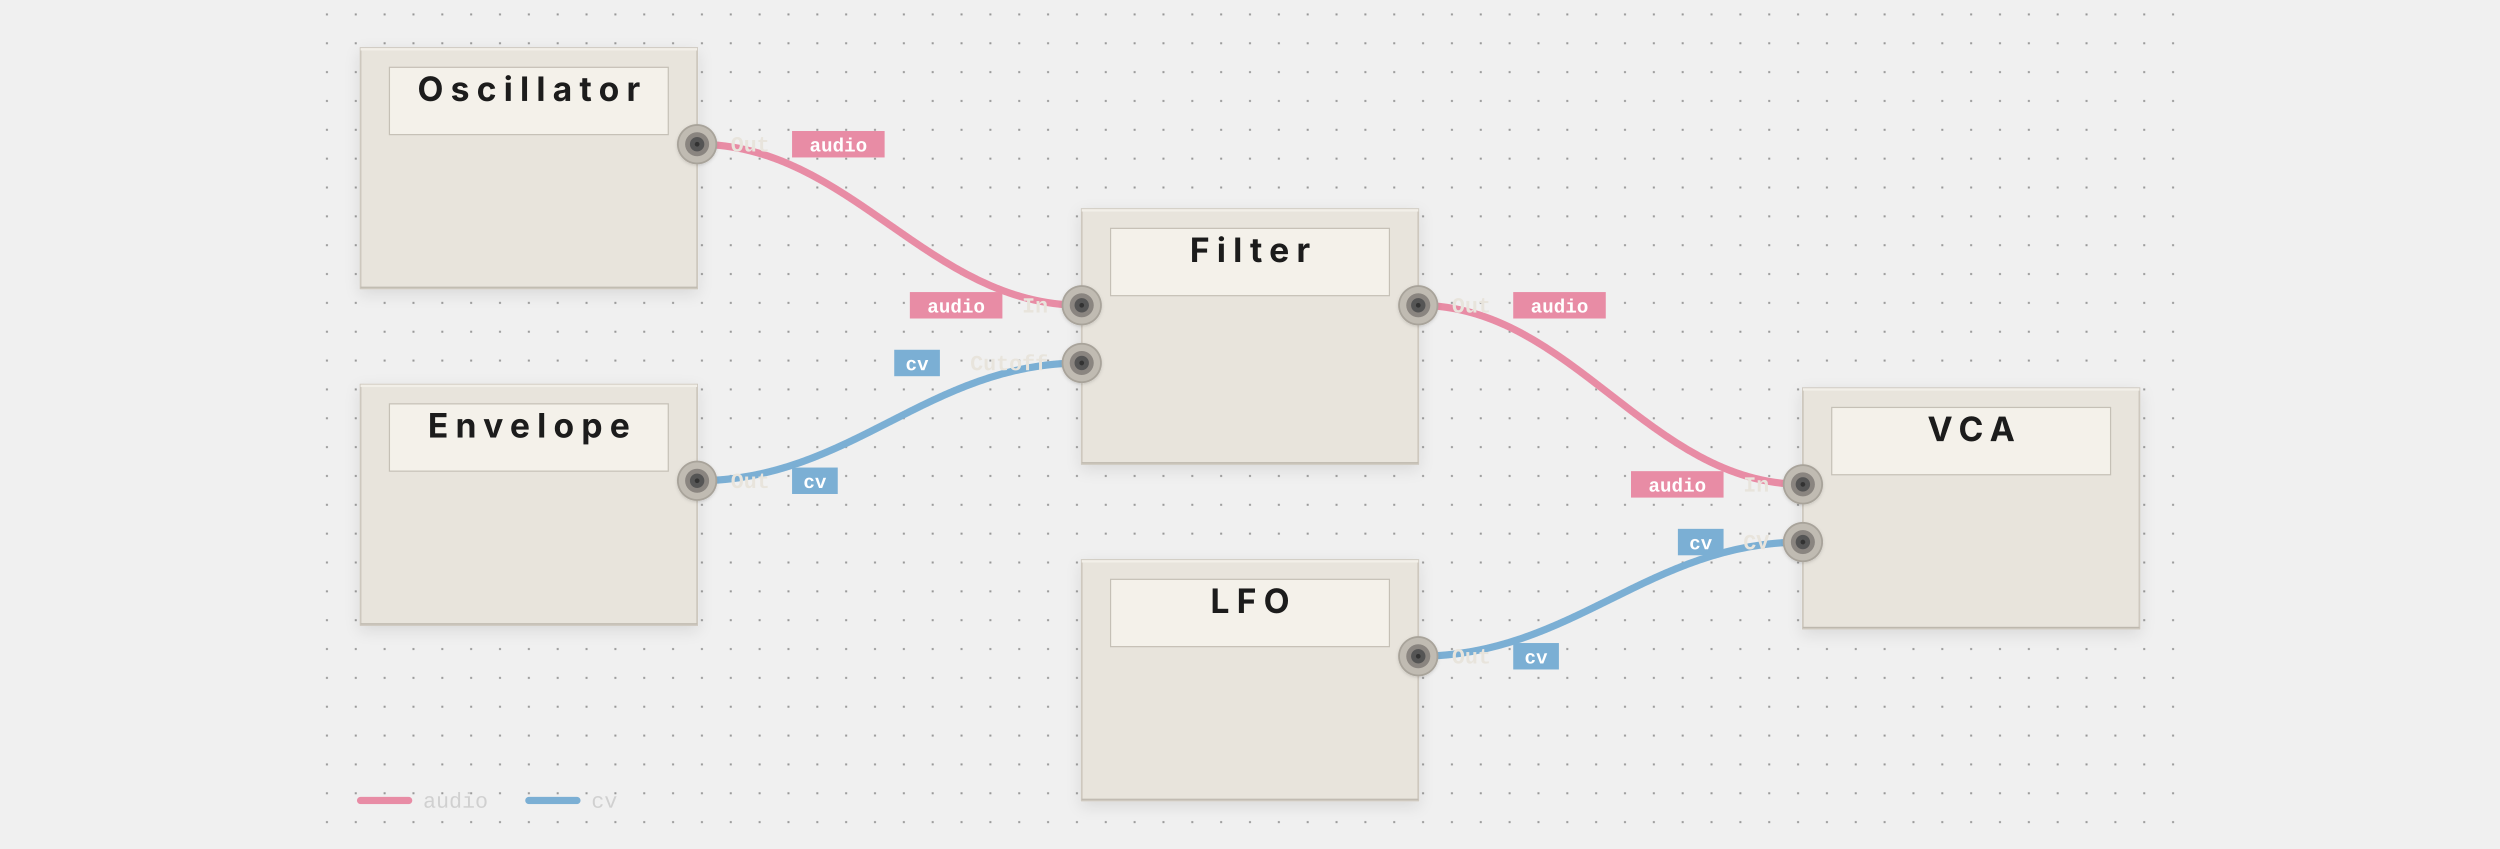
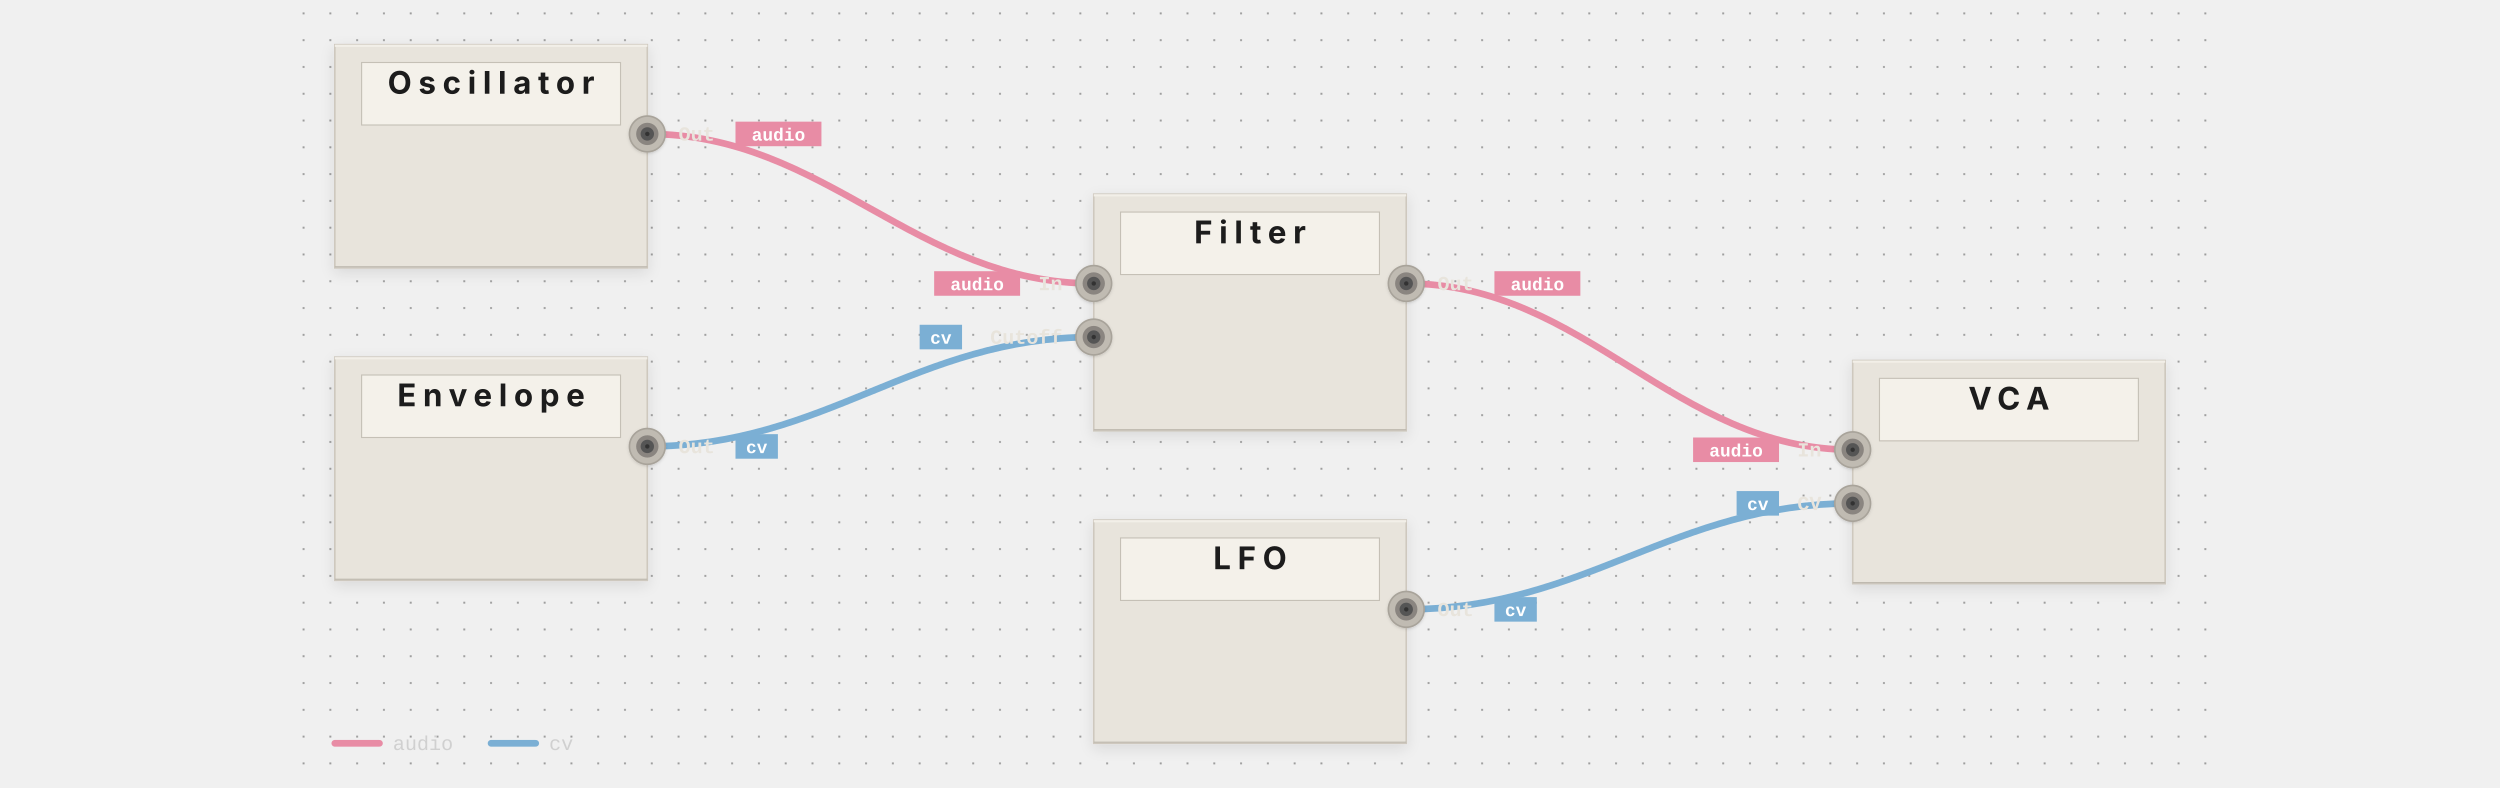
- <svg xmlns="http://www.w3.org/2000/svg" viewBox="-130 0 1040 353" width="100%" data-pf-min-width="1040" role="img" aria-labelledby="pf-9f51d2-title pf-9f51d2-desc">
+ <svg xmlns="http://www.w3.org/2000/svg" viewBox="-130 0 1120 353" width="100%" data-pf-min-width="1120" role="img" aria-labelledby="pf-07ae1f-title pf-07ae1f-desc">
  <style>@media print { .pf-panel, .pf-jack { filter: none; } }</style>
  <defs>
-     <filter id="pf-9f51d2-panel-shadow" x="-20%" y="-20%" width="140%" height="140%">
+     <filter id="pf-07ae1f-panel-shadow" x="-20%" y="-20%" width="140%" height="140%">
      <feDropShadow dx="0" dy="2" stdDeviation="3" flood-opacity="0.1" />
    </filter>
-     <filter id="pf-9f51d2-jack-shadow" x="-20%" y="-20%" width="140%" height="140%">
+     <filter id="pf-07ae1f-jack-shadow" x="-20%" y="-20%" width="140%" height="140%">
      <feDropShadow dx="0" dy="0.5" stdDeviation="0.8" flood-opacity="0.15" />
    </filter>
-     <pattern id="pf-9f51d2-dots" width="12" height="12" patternUnits="userSpaceOnUse">
+     <pattern id="pf-07ae1f-dots" width="12" height="12" patternUnits="userSpaceOnUse">
      <circle cx="6" cy="6" r="0.5" fill="#555555" opacity="0.5" />
    </pattern>
  </defs>
  <g class="pf-layer-bg">
-     <rect width="780" height="353" fill="url(#pf-9f51d2-dots)" />
+     <rect width="860" height="353" fill="url(#pf-07ae1f-dots)" />
  </g>
  <g class="pf-layer-cables">
-     <path d="M 160 60 C 224 60, 256 127, 320 127" stroke="#e88ca5" stroke-width="3" fill="none" stroke-linecap="round" stroke-linejoin="round" data-connection="conn-0" data-signal="audio" />
-     <path d="M 160 200 C 224 200, 256 151, 320 151" stroke="#7bafd4" stroke-width="3" fill="none" stroke-linecap="round" stroke-linejoin="round" data-connection="conn-1" data-signal="cv" />
-     <path d="M 460 127 C 524 127, 556 201.5, 620 201.5" stroke="#e88ca5" stroke-width="3" fill="none" stroke-linecap="round" stroke-linejoin="round" data-connection="conn-2" data-signal="audio" />
-     <path d="M 460 273 C 524 273, 556 225.5, 620 225.5" stroke="#7bafd4" stroke-width="3" fill="none" stroke-linecap="round" stroke-linejoin="round" data-connection="conn-3" data-signal="cv" />
+     <path d="M 160 60 C 240 60, 280 127, 360 127" stroke="#e88ca5" stroke-width="3" fill="none" stroke-linecap="round" stroke-linejoin="round" data-connection="conn-0" data-signal="audio" />
+     <path d="M 160 200 C 240 200, 280 151, 360 151" stroke="#7bafd4" stroke-width="3" fill="none" stroke-linecap="round" stroke-linejoin="round" data-connection="conn-1" data-signal="cv" />
+     <path d="M 500 127 C 580 127, 620 201.5, 700 201.5" stroke="#e88ca5" stroke-width="3" fill="none" stroke-linecap="round" stroke-linejoin="round" data-connection="conn-2" data-signal="audio" />
+     <path d="M 500 273 C 580 273, 620 225.5, 700 225.5" stroke="#7bafd4" stroke-width="3" fill="none" stroke-linecap="round" stroke-linejoin="round" data-connection="conn-3" data-signal="cv" />
    <circle cx="160" cy="60" r="3.5" fill="#d47a93" />
-     <circle cx="320" cy="127" r="3.5" fill="#d47a93" />
+     <circle cx="360" cy="127" r="3.5" fill="#d47a93" />
    <circle cx="160" cy="200" r="3.5" fill="#6a9ec3" />
-     <circle cx="320" cy="151" r="3.5" fill="#6a9ec3" />
-     <circle cx="460" cy="127" r="3.5" fill="#d47a93" />
-     <circle cx="620" cy="201.5" r="3.5" fill="#d47a93" />
-     <circle cx="460" cy="273" r="3.5" fill="#6a9ec3" />
-     <circle cx="620" cy="225.5" r="3.5" fill="#6a9ec3" />
+     <circle cx="360" cy="151" r="3.5" fill="#6a9ec3" />
+     <circle cx="500" cy="127" r="3.5" fill="#d47a93" />
+     <circle cx="700" cy="201.5" r="3.5" fill="#d47a93" />
+     <circle cx="500" cy="273" r="3.5" fill="#6a9ec3" />
+     <circle cx="700" cy="225.5" r="3.5" fill="#6a9ec3" />
  </g>
  <g class="pf-layer-panels">
-     <g data-module="Oscillator" filter="url(#pf-9f51d2-panel-shadow)">
+     <g data-module="Oscillator" filter="url(#pf-07ae1f-panel-shadow)">
      <rect x="20" y="20" width="140" height="100" fill="#e8e4dc" stroke="#cec8be" stroke-width="0.75" rx="0" />
      <line x1="20" y1="20.5" x2="160" y2="20.5" stroke="#f2efe8" stroke-width="1" />
      <line x1="20" y1="119.5" x2="160" y2="119.5" stroke="#bdb8ae" stroke-width="0.5" />
      <rect x="32" y="28" width="116" height="28" fill="#f4f1ea" stroke="#c5c0b6" stroke-width="0.5" />
      <text x="90" y="42" text-anchor="middle" font-family="system-ui, -apple-system, BlinkMacSystemFont, 'Segoe UI', sans-serif" font-size="14" font-weight="700" fill="#1a1a1a" letter-spacing="3">Oscillator</text>
    </g>
-     <g data-module="Filter" filter="url(#pf-9f51d2-panel-shadow)">
-       <rect x="320" y="87" width="140" height="106" fill="#e8e4dc" stroke="#cec8be" stroke-width="0.75" rx="0" />
-       <line x1="320" y1="87.5" x2="460" y2="87.5" stroke="#f2efe8" stroke-width="1" />
-       <line x1="320" y1="192.5" x2="460" y2="192.5" stroke="#bdb8ae" stroke-width="0.5" />
-       <rect x="332" y="95" width="116" height="28" fill="#f4f1ea" stroke="#c5c0b6" stroke-width="0.5" />
-       <text x="390" y="109" text-anchor="middle" font-family="system-ui, -apple-system, BlinkMacSystemFont, 'Segoe UI', sans-serif" font-size="14" font-weight="700" fill="#1a1a1a" letter-spacing="3">Filter</text>
+     <g data-module="Filter" filter="url(#pf-07ae1f-panel-shadow)">
+       <rect x="360" y="87" width="140" height="106" fill="#e8e4dc" stroke="#cec8be" stroke-width="0.75" rx="0" />
+       <line x1="360" y1="87.5" x2="500" y2="87.5" stroke="#f2efe8" stroke-width="1" />
+       <line x1="360" y1="192.5" x2="500" y2="192.5" stroke="#bdb8ae" stroke-width="0.5" />
+       <rect x="372" y="95" width="116" height="28" fill="#f4f1ea" stroke="#c5c0b6" stroke-width="0.5" />
+       <text x="430" y="109" text-anchor="middle" font-family="system-ui, -apple-system, BlinkMacSystemFont, 'Segoe UI', sans-serif" font-size="14" font-weight="700" fill="#1a1a1a" letter-spacing="3">Filter</text>
    </g>
-     <g data-module="Envelope" filter="url(#pf-9f51d2-panel-shadow)">
+     <g data-module="Envelope" filter="url(#pf-07ae1f-panel-shadow)">
      <rect x="20" y="160" width="140" height="100" fill="#e8e4dc" stroke="#cec8be" stroke-width="0.75" rx="0" />
      <line x1="20" y1="160.5" x2="160" y2="160.5" stroke="#f2efe8" stroke-width="1" />
      <line x1="20" y1="259.5" x2="160" y2="259.5" stroke="#bdb8ae" stroke-width="0.5" />
      <rect x="32" y="168" width="116" height="28" fill="#f4f1ea" stroke="#c5c0b6" stroke-width="0.5" />
      <text x="90" y="182" text-anchor="middle" font-family="system-ui, -apple-system, BlinkMacSystemFont, 'Segoe UI', sans-serif" font-size="14" font-weight="700" fill="#1a1a1a" letter-spacing="3">Envelope</text>
    </g>
-     <g data-module="VCA" filter="url(#pf-9f51d2-panel-shadow)">
-       <rect x="620" y="161.5" width="140" height="100" fill="#e8e4dc" stroke="#cec8be" stroke-width="0.75" rx="0" />
-       <line x1="620" y1="162" x2="760" y2="162" stroke="#f2efe8" stroke-width="1" />
-       <line x1="620" y1="261" x2="760" y2="261" stroke="#bdb8ae" stroke-width="0.5" />
-       <rect x="632" y="169.5" width="116" height="28" fill="#f4f1ea" stroke="#c5c0b6" stroke-width="0.5" />
-       <text x="690" y="183.5" text-anchor="middle" font-family="system-ui, -apple-system, BlinkMacSystemFont, 'Segoe UI', sans-serif" font-size="14" font-weight="700" fill="#1a1a1a" letter-spacing="3">VCA</text>
+     <g data-module="VCA" filter="url(#pf-07ae1f-panel-shadow)">
+       <rect x="700" y="161.5" width="140" height="100" fill="#e8e4dc" stroke="#cec8be" stroke-width="0.75" rx="0" />
+       <line x1="700" y1="162" x2="840" y2="162" stroke="#f2efe8" stroke-width="1" />
+       <line x1="700" y1="261" x2="840" y2="261" stroke="#bdb8ae" stroke-width="0.5" />
+       <rect x="712" y="169.5" width="116" height="28" fill="#f4f1ea" stroke="#c5c0b6" stroke-width="0.5" />
+       <text x="770" y="183.5" text-anchor="middle" font-family="system-ui, -apple-system, BlinkMacSystemFont, 'Segoe UI', sans-serif" font-size="14" font-weight="700" fill="#1a1a1a" letter-spacing="3">VCA</text>
    </g>
-     <g data-module="LFO" filter="url(#pf-9f51d2-panel-shadow)">
-       <rect x="320" y="233" width="140" height="100" fill="#e8e4dc" stroke="#cec8be" stroke-width="0.75" rx="0" />
-       <line x1="320" y1="233.5" x2="460" y2="233.5" stroke="#f2efe8" stroke-width="1" />
-       <line x1="320" y1="332.5" x2="460" y2="332.5" stroke="#bdb8ae" stroke-width="0.5" />
-       <rect x="332" y="241" width="116" height="28" fill="#f4f1ea" stroke="#c5c0b6" stroke-width="0.5" />
-       <text x="390" y="255" text-anchor="middle" font-family="system-ui, -apple-system, BlinkMacSystemFont, 'Segoe UI', sans-serif" font-size="14" font-weight="700" fill="#1a1a1a" letter-spacing="3">LFO</text>
+     <g data-module="LFO" filter="url(#pf-07ae1f-panel-shadow)">
+       <rect x="360" y="233" width="140" height="100" fill="#e8e4dc" stroke="#cec8be" stroke-width="0.75" rx="0" />
+       <line x1="360" y1="233.5" x2="500" y2="233.5" stroke="#f2efe8" stroke-width="1" />
+       <line x1="360" y1="332.5" x2="500" y2="332.5" stroke="#bdb8ae" stroke-width="0.5" />
+       <rect x="372" y="241" width="116" height="28" fill="#f4f1ea" stroke="#c5c0b6" stroke-width="0.5" />
+       <text x="430" y="255" text-anchor="middle" font-family="system-ui, -apple-system, BlinkMacSystemFont, 'Segoe UI', sans-serif" font-size="14" font-weight="700" fill="#1a1a1a" letter-spacing="3">LFO</text>
    </g>
  </g>
  <g class="pf-layer-params" />
  <g class="pf-layer-jacks">
-     <g data-port="oscillator.out" filter="url(#pf-9f51d2-jack-shadow)">
+     <g data-port="oscillator.out" filter="url(#pf-07ae1f-jack-shadow)">
      <circle cx="160" cy="60" r="8" fill="#c0bbb2" stroke="#a8a39a" stroke-width="0.75" />
      <circle cx="160" cy="60" r="5" fill="#8a8580" />
      <circle cx="160" cy="60" r="3" fill="#555555" />
      <circle cx="160" cy="60" r="1" fill="#333333" />
    </g>
-     <g data-port="filter.in" filter="url(#pf-9f51d2-jack-shadow)">
-       <circle cx="320" cy="127" r="8" fill="#c0bbb2" stroke="#a8a39a" stroke-width="0.75" />
-       <circle cx="320" cy="127" r="5" fill="#8a8580" />
-       <circle cx="320" cy="127" r="3" fill="#555555" />
-       <circle cx="320" cy="127" r="1" fill="#333333" />
+     <g data-port="filter.in" filter="url(#pf-07ae1f-jack-shadow)">
+       <circle cx="360" cy="127" r="8" fill="#c0bbb2" stroke="#a8a39a" stroke-width="0.75" />
+       <circle cx="360" cy="127" r="5" fill="#8a8580" />
+       <circle cx="360" cy="127" r="3" fill="#555555" />
+       <circle cx="360" cy="127" r="1" fill="#333333" />
    </g>
-     <g data-port="filter.cutoff" filter="url(#pf-9f51d2-jack-shadow)">
-       <circle cx="320" cy="151" r="8" fill="#c0bbb2" stroke="#a8a39a" stroke-width="0.75" />
-       <circle cx="320" cy="151" r="5" fill="#8a8580" />
-       <circle cx="320" cy="151" r="3" fill="#555555" />
-       <circle cx="320" cy="151" r="1" fill="#333333" />
+     <g data-port="filter.cutoff" filter="url(#pf-07ae1f-jack-shadow)">
+       <circle cx="360" cy="151" r="8" fill="#c0bbb2" stroke="#a8a39a" stroke-width="0.75" />
+       <circle cx="360" cy="151" r="5" fill="#8a8580" />
+       <circle cx="360" cy="151" r="3" fill="#555555" />
+       <circle cx="360" cy="151" r="1" fill="#333333" />
    </g>
-     <g data-port="filter.out" filter="url(#pf-9f51d2-jack-shadow)">
-       <circle cx="460" cy="127" r="8" fill="#c0bbb2" stroke="#a8a39a" stroke-width="0.75" />
-       <circle cx="460" cy="127" r="5" fill="#8a8580" />
-       <circle cx="460" cy="127" r="3" fill="#555555" />
-       <circle cx="460" cy="127" r="1" fill="#333333" />
+     <g data-port="filter.out" filter="url(#pf-07ae1f-jack-shadow)">
+       <circle cx="500" cy="127" r="8" fill="#c0bbb2" stroke="#a8a39a" stroke-width="0.75" />
+       <circle cx="500" cy="127" r="5" fill="#8a8580" />
+       <circle cx="500" cy="127" r="3" fill="#555555" />
+       <circle cx="500" cy="127" r="1" fill="#333333" />
    </g>
-     <g data-port="envelope.out" filter="url(#pf-9f51d2-jack-shadow)">
+     <g data-port="envelope.out" filter="url(#pf-07ae1f-jack-shadow)">
      <circle cx="160" cy="200" r="8" fill="#c0bbb2" stroke="#a8a39a" stroke-width="0.75" />
      <circle cx="160" cy="200" r="5" fill="#8a8580" />
      <circle cx="160" cy="200" r="3" fill="#555555" />
      <circle cx="160" cy="200" r="1" fill="#333333" />
    </g>
-     <g data-port="vca.in" filter="url(#pf-9f51d2-jack-shadow)">
-       <circle cx="620" cy="201.5" r="8" fill="#c0bbb2" stroke="#a8a39a" stroke-width="0.75" />
-       <circle cx="620" cy="201.5" r="5" fill="#8a8580" />
-       <circle cx="620" cy="201.5" r="3" fill="#555555" />
-       <circle cx="620" cy="201.5" r="1" fill="#333333" />
+     <g data-port="vca.in" filter="url(#pf-07ae1f-jack-shadow)">
+       <circle cx="700" cy="201.5" r="8" fill="#c0bbb2" stroke="#a8a39a" stroke-width="0.75" />
+       <circle cx="700" cy="201.5" r="5" fill="#8a8580" />
+       <circle cx="700" cy="201.5" r="3" fill="#555555" />
+       <circle cx="700" cy="201.5" r="1" fill="#333333" />
    </g>
-     <g data-port="vca.cv" filter="url(#pf-9f51d2-jack-shadow)">
-       <circle cx="620" cy="225.5" r="8" fill="#c0bbb2" stroke="#a8a39a" stroke-width="0.75" />
-       <circle cx="620" cy="225.5" r="5" fill="#8a8580" />
-       <circle cx="620" cy="225.5" r="3" fill="#555555" />
-       <circle cx="620" cy="225.5" r="1" fill="#333333" />
+     <g data-port="vca.cv" filter="url(#pf-07ae1f-jack-shadow)">
+       <circle cx="700" cy="225.5" r="8" fill="#c0bbb2" stroke="#a8a39a" stroke-width="0.75" />
+       <circle cx="700" cy="225.5" r="5" fill="#8a8580" />
+       <circle cx="700" cy="225.5" r="3" fill="#555555" />
+       <circle cx="700" cy="225.5" r="1" fill="#333333" />
    </g>
-     <g data-port="lfo.out" filter="url(#pf-9f51d2-jack-shadow)">
-       <circle cx="460" cy="273" r="8" fill="#c0bbb2" stroke="#a8a39a" stroke-width="0.75" />
-       <circle cx="460" cy="273" r="5" fill="#8a8580" />
-       <circle cx="460" cy="273" r="3" fill="#555555" />
-       <circle cx="460" cy="273" r="1" fill="#333333" />
+     <g data-port="lfo.out" filter="url(#pf-07ae1f-jack-shadow)">
+       <circle cx="500" cy="273" r="8" fill="#c0bbb2" stroke="#a8a39a" stroke-width="0.75" />
+       <circle cx="500" cy="273" r="5" fill="#8a8580" />
+       <circle cx="500" cy="273" r="3" fill="#555555" />
+       <circle cx="500" cy="273" r="1" fill="#333333" />
    </g>
  </g>
  <g class="pf-layer-labels">
    <text x="174" y="63" font-family="'SF Mono', 'Fira Code', Consolas, 'Courier New', monospace" font-size="9" fill="#e8e4dc" font-weight="600" text-anchor="start">Out</text>
    <rect class="pf-port-pill" x="199.5" y="54.5" width="38.5" height="11" rx="0" fill="#e88ca5" data-signal="audio" />
    <text class="pf-port-pill-text" x="218.75" y="63" text-anchor="middle" font-family="'SF Mono', 'Fira Code', Consolas, 'Courier New', monospace" font-size="8" fill="#ffffff" font-weight="600">audio</text>
-     <text x="306" y="130" font-family="'SF Mono', 'Fira Code', Consolas, 'Courier New', monospace" font-size="9" fill="#e8e4dc" font-weight="600" text-anchor="end">In</text>
-     <rect class="pf-port-pill" x="248.5" y="121.5" width="38.5" height="11" rx="0" fill="#e88ca5" data-signal="audio" />
-     <text class="pf-port-pill-text" x="267.75" y="130" text-anchor="middle" font-family="'SF Mono', 'Fira Code', Consolas, 'Courier New', monospace" font-size="8" fill="#ffffff" font-weight="600">audio</text>
-     <text x="306" y="154" font-family="'SF Mono', 'Fira Code', Consolas, 'Courier New', monospace" font-size="9" fill="#e8e4dc" font-weight="600" text-anchor="end">Cutoff</text>
-     <rect class="pf-port-pill" x="242" y="145.5" width="19" height="11" rx="0" fill="#7bafd4" data-signal="cv" />
-     <text class="pf-port-pill-text" x="251.5" y="154" text-anchor="middle" font-family="'SF Mono', 'Fira Code', Consolas, 'Courier New', monospace" font-size="8" fill="#ffffff" font-weight="600">cv</text>
-     <text x="474" y="130" font-family="'SF Mono', 'Fira Code', Consolas, 'Courier New', monospace" font-size="9" fill="#e8e4dc" font-weight="600" text-anchor="start">Out</text>
-     <rect class="pf-port-pill" x="499.5" y="121.5" width="38.5" height="11" rx="0" fill="#e88ca5" data-signal="audio" />
-     <text class="pf-port-pill-text" x="518.75" y="130" text-anchor="middle" font-family="'SF Mono', 'Fira Code', Consolas, 'Courier New', monospace" font-size="8" fill="#ffffff" font-weight="600">audio</text>
+     <text x="346" y="130" font-family="'SF Mono', 'Fira Code', Consolas, 'Courier New', monospace" font-size="9" fill="#e8e4dc" font-weight="600" text-anchor="end">In</text>
+     <rect class="pf-port-pill" x="288.5" y="121.5" width="38.5" height="11" rx="0" fill="#e88ca5" data-signal="audio" />
+     <text class="pf-port-pill-text" x="307.75" y="130" text-anchor="middle" font-family="'SF Mono', 'Fira Code', Consolas, 'Courier New', monospace" font-size="8" fill="#ffffff" font-weight="600">audio</text>
+     <text x="346" y="154" font-family="'SF Mono', 'Fira Code', Consolas, 'Courier New', monospace" font-size="9" fill="#e8e4dc" font-weight="600" text-anchor="end">Cutoff</text>
+     <rect class="pf-port-pill" x="282" y="145.5" width="19" height="11" rx="0" fill="#7bafd4" data-signal="cv" />
+     <text class="pf-port-pill-text" x="291.5" y="154" text-anchor="middle" font-family="'SF Mono', 'Fira Code', Consolas, 'Courier New', monospace" font-size="8" fill="#ffffff" font-weight="600">cv</text>
+     <text x="514" y="130" font-family="'SF Mono', 'Fira Code', Consolas, 'Courier New', monospace" font-size="9" fill="#e8e4dc" font-weight="600" text-anchor="start">Out</text>
+     <rect class="pf-port-pill" x="539.5" y="121.5" width="38.5" height="11" rx="0" fill="#e88ca5" data-signal="audio" />
+     <text class="pf-port-pill-text" x="558.75" y="130" text-anchor="middle" font-family="'SF Mono', 'Fira Code', Consolas, 'Courier New', monospace" font-size="8" fill="#ffffff" font-weight="600">audio</text>
    <text x="174" y="203" font-family="'SF Mono', 'Fira Code', Consolas, 'Courier New', monospace" font-size="9" fill="#e8e4dc" font-weight="600" text-anchor="start">Out</text>
    <rect class="pf-port-pill" x="199.5" y="194.5" width="19" height="11" rx="0" fill="#7bafd4" data-signal="cv" />
    <text class="pf-port-pill-text" x="209" y="203" text-anchor="middle" font-family="'SF Mono', 'Fira Code', Consolas, 'Courier New', monospace" font-size="8" fill="#ffffff" font-weight="600">cv</text>
-     <text x="606" y="204.5" font-family="'SF Mono', 'Fira Code', Consolas, 'Courier New', monospace" font-size="9" fill="#e8e4dc" font-weight="600" text-anchor="end">In</text>
-     <rect class="pf-port-pill" x="548.5" y="196" width="38.5" height="11" rx="0" fill="#e88ca5" data-signal="audio" />
-     <text class="pf-port-pill-text" x="567.75" y="204.5" text-anchor="middle" font-family="'SF Mono', 'Fira Code', Consolas, 'Courier New', monospace" font-size="8" fill="#ffffff" font-weight="600">audio</text>
-     <text x="606" y="228.5" font-family="'SF Mono', 'Fira Code', Consolas, 'Courier New', monospace" font-size="9" fill="#e8e4dc" font-weight="600" text-anchor="end">CV</text>
-     <rect class="pf-port-pill" x="568" y="220" width="19" height="11" rx="0" fill="#7bafd4" data-signal="cv" />
-     <text class="pf-port-pill-text" x="577.5" y="228.5" text-anchor="middle" font-family="'SF Mono', 'Fira Code', Consolas, 'Courier New', monospace" font-size="8" fill="#ffffff" font-weight="600">cv</text>
-     <text x="474" y="276" font-family="'SF Mono', 'Fira Code', Consolas, 'Courier New', monospace" font-size="9" fill="#e8e4dc" font-weight="600" text-anchor="start">Out</text>
-     <rect class="pf-port-pill" x="499.5" y="267.5" width="19" height="11" rx="0" fill="#7bafd4" data-signal="cv" />
-     <text class="pf-port-pill-text" x="509" y="276" text-anchor="middle" font-family="'SF Mono', 'Fira Code', Consolas, 'Courier New', monospace" font-size="8" fill="#ffffff" font-weight="600">cv</text>
+     <text x="686" y="204.5" font-family="'SF Mono', 'Fira Code', Consolas, 'Courier New', monospace" font-size="9" fill="#e8e4dc" font-weight="600" text-anchor="end">In</text>
+     <rect class="pf-port-pill" x="628.5" y="196" width="38.5" height="11" rx="0" fill="#e88ca5" data-signal="audio" />
+     <text class="pf-port-pill-text" x="647.75" y="204.5" text-anchor="middle" font-family="'SF Mono', 'Fira Code', Consolas, 'Courier New', monospace" font-size="8" fill="#ffffff" font-weight="600">audio</text>
+     <text x="686" y="228.5" font-family="'SF Mono', 'Fira Code', Consolas, 'Courier New', monospace" font-size="9" fill="#e8e4dc" font-weight="600" text-anchor="end">CV</text>
+     <rect class="pf-port-pill" x="648" y="220" width="19" height="11" rx="0" fill="#7bafd4" data-signal="cv" />
+     <text class="pf-port-pill-text" x="657.5" y="228.5" text-anchor="middle" font-family="'SF Mono', 'Fira Code', Consolas, 'Courier New', monospace" font-size="8" fill="#ffffff" font-weight="600">cv</text>
+     <text x="514" y="276" font-family="'SF Mono', 'Fira Code', Consolas, 'Courier New', monospace" font-size="9" fill="#e8e4dc" font-weight="600" text-anchor="start">Out</text>
+     <rect class="pf-port-pill" x="539.5" y="267.5" width="19" height="11" rx="0" fill="#7bafd4" data-signal="cv" />
+     <text class="pf-port-pill-text" x="549" y="276" text-anchor="middle" font-family="'SF Mono', 'Fira Code', Consolas, 'Courier New', monospace" font-size="8" fill="#ffffff" font-weight="600">cv</text>
  </g>
  <g class="pf-layer-annotations" />
  <g class="pf-layer-legend">
    <g transform="translate(20, 333)">
      <line x1="0" y1="0" x2="20" y2="0" stroke="#e88ca5" stroke-width="3" stroke-linecap="round" />
      <text x="26" y="3" font-family="'SF Mono', 'Fira Code', Consolas, 'Courier New', monospace" font-size="9" fill="#d0d0d0">audio</text>
    </g>
    <g transform="translate(90, 333)">
      <line x1="0" y1="0" x2="20" y2="0" stroke="#7bafd4" stroke-width="3" stroke-linecap="round" />
      <text x="26" y="3" font-family="'SF Mono', 'Fira Code', Consolas, 'Courier New', monospace" font-size="9" fill="#d0d0d0">cv</text>
    </g>
  </g>
</svg>
